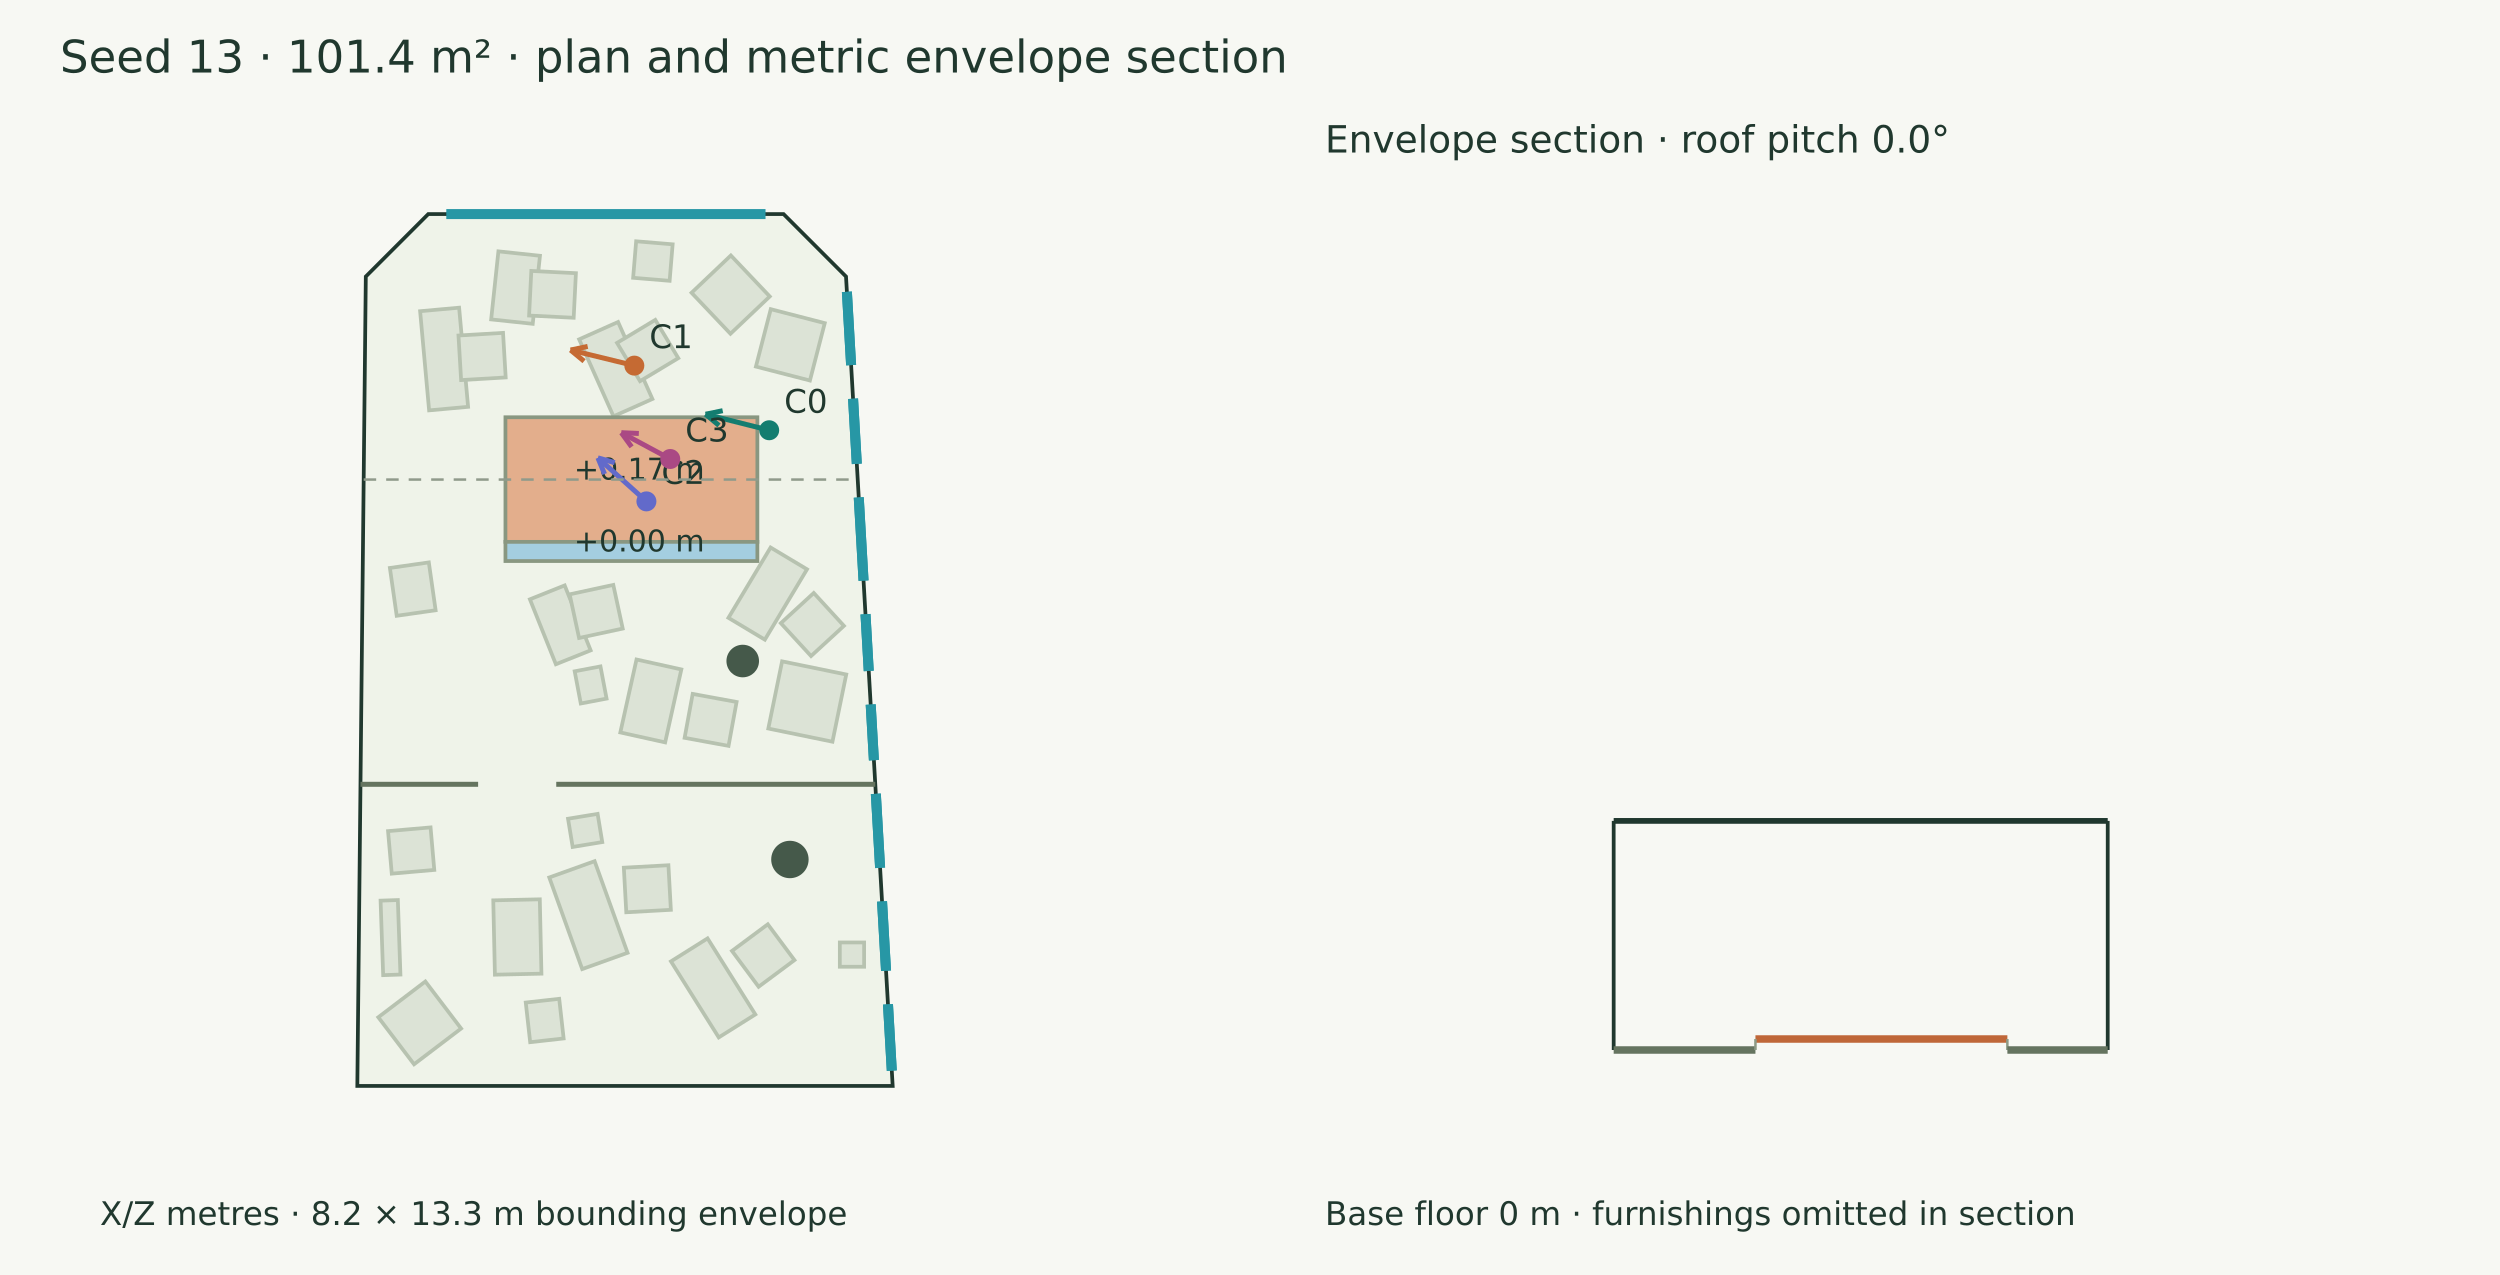
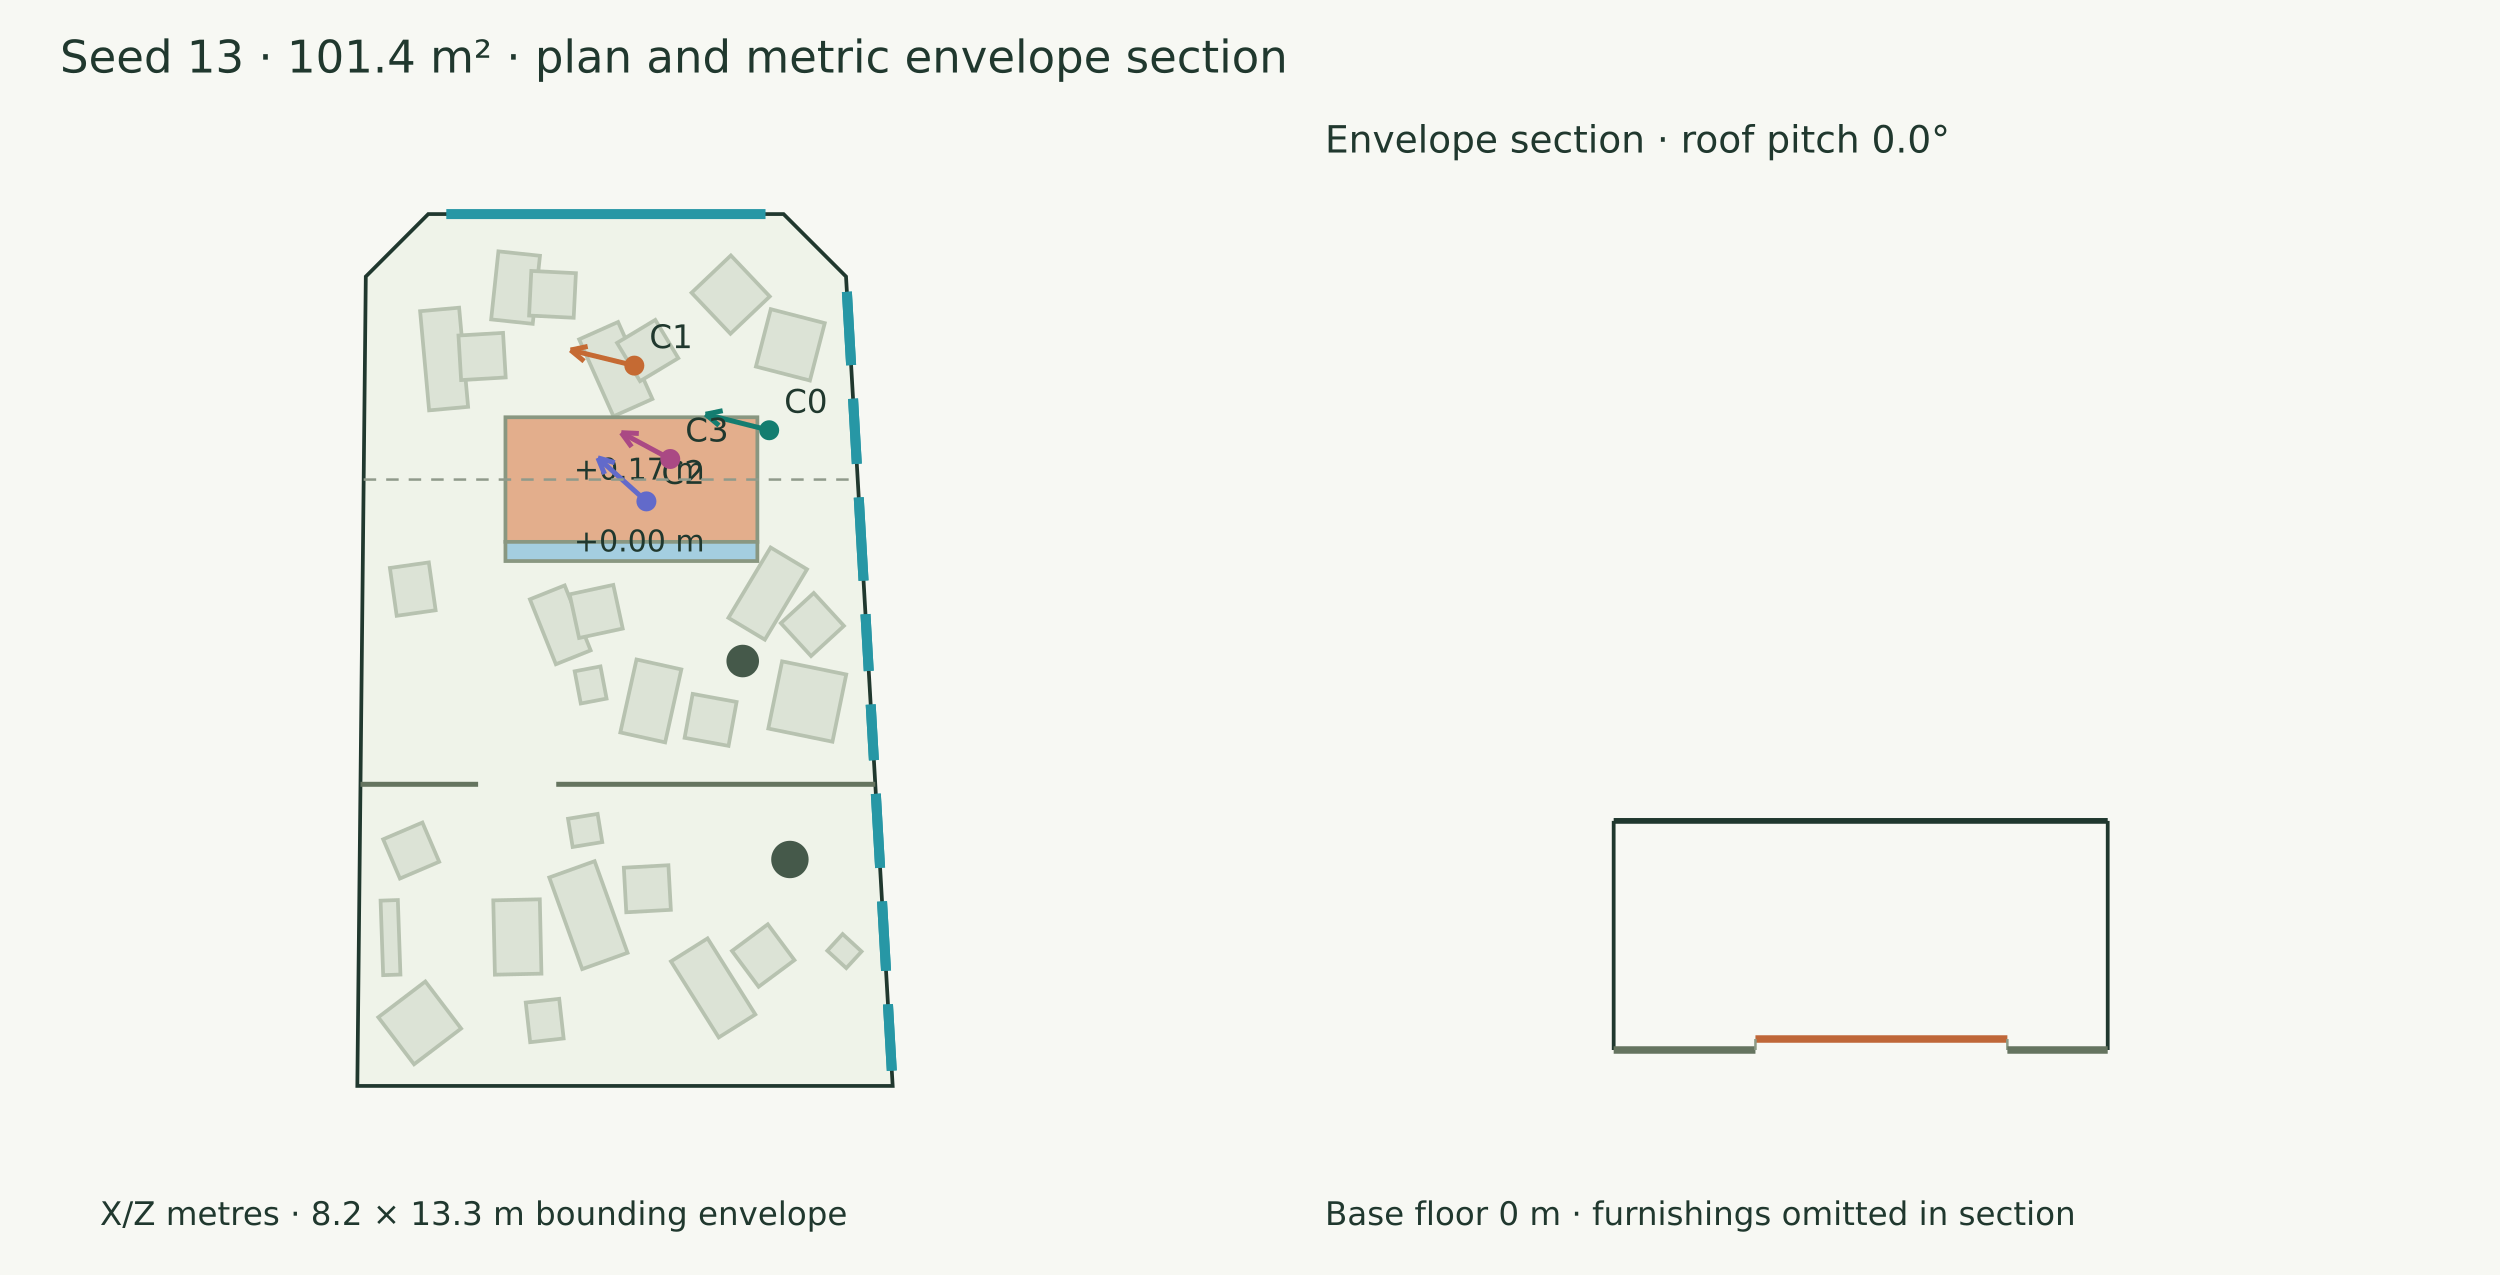
<svg xmlns="http://www.w3.org/2000/svg" width="1000" height="510" viewBox="0 0 1000 510">
  <rect width="100%" height="100%" fill="#f7f8f3" />
  <g font-family="DejaVu Sans" fill="#20382e">
    <text x="24.000" y="29.000" font-size="18">Seed 13 · 101.4 m² · plan and metric envelope section</text>
    <polygon points="171.305,85.632 313.421,85.632 338.405,110.615 357.071,434.368 142.929,434.368 146.321,110.615" fill="#eff3e9" stroke="#20382e" stroke-width="1.5" />
    <polygon points="222.353,265.698 211.966,239.725 225.867,234.165 236.254,260.138" fill="#dce3d6" stroke="#b7c2b0" stroke-width="1.5" />
    <polygon points="231.632,255.192 227.858,237.736 245.314,233.962 249.088,251.418" fill="#dce3d6" stroke="#b7c2b0" stroke-width="1.5" />
    <polygon points="245.393,166.526 231.660,135.732 247.225,128.790 260.958,159.584" fill="#dce3d6" stroke="#b7c2b0" stroke-width="1.5" />
    <polygon points="256.016,152.463 246.810,137.159 262.113,127.953 271.320,143.256" fill="#dce3d6" stroke="#b7c2b0" stroke-width="1.5" />
    <polygon points="196.466,127.763 199.362,100.541 215.987,102.309 213.091,129.531" fill="#dce3d6" stroke="#b7c2b0" stroke-width="1.5" />
    <polygon points="211.633,126.217 212.525,108.380 230.362,109.271 229.470,127.108" fill="#dce3d6" stroke="#b7c2b0" stroke-width="1.5" />
    <polygon points="248.133,292.979 254.606,263.802 272.534,267.779 266.062,296.956" fill="#dce3d6" stroke="#b7c2b0" stroke-width="1.5" />
    <polygon points="273.847,295.130 277.073,277.564 294.638,280.790 291.412,298.356" fill="#dce3d6" stroke="#b7c2b0" stroke-width="1.5" />
    <polygon points="291.372,247.138 308.235,218.997 322.804,227.727 305.941,255.868" fill="#dce3d6" stroke="#b7c2b0" stroke-width="1.5" />
    <polygon points="312.341,249.270 325.495,237.190 337.575,250.344 324.421,262.424" fill="#dce3d6" stroke="#b7c2b0" stroke-width="1.5" />
    <polygon points="171.645,164.145 168.046,124.483 183.642,123.068 187.241,162.730" fill="#dce3d6" stroke="#b7c2b0" stroke-width="1.5" />
    <polygon points="184.447,152.035 183.387,134.207 201.215,133.148 202.275,150.976" fill="#dce3d6" stroke="#b7c2b0" stroke-width="1.5" />
    <polygon points="171.527,224.963 174.252,244.099 158.683,246.316 155.958,227.180" fill="#dce3d6" stroke="#b7c2b0" stroke-width="1.5" />
-     <polygon points="254.461,96.516 269.059,97.727 267.849,112.324 253.251,111.114" fill="#dce3d6" stroke="#b7c2b0" stroke-width="1.5" />
    <polygon points="197.962,389.876 197.308,360.139 215.920,359.729 216.574,389.466" fill="#dce3d6" stroke="#b7c2b0" stroke-width="1.5" />
    <polygon points="287.499,414.969 268.385,384.551 283.018,375.357 302.131,405.774" fill="#dce3d6" stroke="#b7c2b0" stroke-width="1.5" />
    <polygon points="303.448,394.700 292.792,380.368 307.123,369.712 317.780,384.043" fill="#dce3d6" stroke="#b7c2b0" stroke-width="1.5" />
    <polygon points="232.886,387.631 219.711,350.983 237.845,344.465 251.019,381.113" fill="#dce3d6" stroke="#b7c2b0" stroke-width="1.5" />
    <polygon points="250.514,364.910 249.532,347.078 267.365,346.096 268.346,363.929" fill="#dce3d6" stroke="#b7c2b0" stroke-width="1.5" />
    <polygon points="159.137,360.018 160.171,389.823 153.266,390.063 152.232,360.257" fill="#dce3d6" stroke="#b7c2b0" stroke-width="1.5" />
    <polygon points="170.135,392.594 184.441,411.411 165.624,425.716 151.318,406.900" fill="#dce3d6" stroke="#b7c2b0" stroke-width="1.5" />
-     <polygon points="335.929,376.982 345.646,376.982 345.646,386.700 335.929,386.700" fill="#dce3d6" stroke="#b7c2b0" stroke-width="1.5" />
-     <polygon points="172.224,330.961 173.713,347.968 156.707,349.457 155.217,332.451" fill="#dce3d6" stroke="#b7c2b0" stroke-width="1.5" />
+     <polygon points="330.930,380.279 337.046,373.626 344.630,380.597 338.513,387.250" fill="#dce3d6" stroke="#b7c2b0" stroke-width="1.5" />
+     <polygon points="159.969,351.412 153.263,335.713 168.961,329.007 175.668,344.706" fill="#dce3d6" stroke="#b7c2b0" stroke-width="1.5" />
    <polygon points="262.814,207.595 248.280,172.430 257.918,168.447 272.453,203.612" fill="#dce3d6" stroke="#b7c2b0" stroke-width="1.5" />
    <polygon points="229.066,338.777 227.213,327.497 239.049,325.552 240.902,336.833" fill="#dce3d6" stroke="#b7c2b0" stroke-width="1.5" />
    <polygon points="232.313,281.396 229.870,268.525 240.185,266.567 242.628,279.437" fill="#dce3d6" stroke="#b7c2b0" stroke-width="1.5" />
    <polygon points="212.074,416.874 210.300,401.020 223.679,399.522 225.454,415.377" fill="#dce3d6" stroke="#b7c2b0" stroke-width="1.5" />
    <polygon points="307.324,291.419 312.840,264.541 338.497,269.807 332.981,296.685" fill="#dce3d6" stroke="#b7c2b0" stroke-width="1.5" />
    <polygon points="302.366,146.629 308.301,123.673 329.901,129.257 323.967,152.213" fill="#dce3d6" stroke="#b7c2b0" stroke-width="1.5" />
    <polygon points="292.341,102.184 307.907,118.583 292.185,133.507 276.618,117.107" fill="#dce3d6" stroke="#b7c2b0" stroke-width="1.5" />
    <polygon points="202.178,166.905 302.948,166.905 302.948,216.745 202.178,216.745" fill="#e3ae8c" stroke="#899781" stroke-width="1.5" />
    <text x="229.563" y="191.825" font-size="12">+0.17 m</text>
    <polygon points="202.178,216.745 302.948,216.745 302.948,224.414 202.178,224.414" fill="#a4cee0" stroke="#899781" stroke-width="1.5" />
    <text x="229.563" y="220.579" font-size="12">+0.00 m</text>
    <circle cx="297.091" cy="264.413" r="6.515" fill="#45594a" />
    <circle cx="315.963" cy="343.795" r="7.482" fill="#45594a" />
    <path d="M144.193,313.721 L191.245,313.721" stroke="#65745f" stroke-width="2" fill="none" />
    <path d="M222.498,313.721 L350.115,313.721" stroke="#65745f" stroke-width="2" fill="none" />
    <path d="M178.516,85.632 L306.209,85.632" stroke="#2797a5" stroke-width="4" fill="none" />
    <path d="M338.757,116.728 L340.447,146.041" stroke="#2797a5" stroke-width="4" fill="none" />
    <path d="M338.757,116.728 L340.447,146.041" stroke="#2797a5" stroke-width="4" fill="none" />
    <path d="M341.222,159.488 L342.724,185.536" stroke="#2797a5" stroke-width="4" fill="none" />
    <path d="M341.222,159.488 L342.724,185.536" stroke="#2797a5" stroke-width="4" fill="none" />
    <path d="M343.500,198.983 L345.417,232.245" stroke="#2797a5" stroke-width="4" fill="none" />
    <path d="M343.500,198.983 L345.417,232.245" stroke="#2797a5" stroke-width="4" fill="none" />
    <path d="M346.193,245.691 L347.500,268.372" stroke="#2797a5" stroke-width="4" fill="none" />
    <path d="M346.193,245.691 L347.500,268.372" stroke="#2797a5" stroke-width="4" fill="none" />
    <path d="M348.276,281.819 L349.559,304.083" stroke="#2797a5" stroke-width="4" fill="none" />
    <path d="M348.276,281.819 L349.559,304.083" stroke="#2797a5" stroke-width="4" fill="none" />
    <path d="M350.334,317.529 L352.041,347.126" stroke="#2797a5" stroke-width="4" fill="none" />
    <path d="M350.334,317.529 L352.041,347.126" stroke="#2797a5" stroke-width="4" fill="none" />
    <path d="M352.816,360.573 L354.414,388.294" stroke="#2797a5" stroke-width="4" fill="none" />
    <path d="M352.816,360.573 L354.414,388.294" stroke="#2797a5" stroke-width="4" fill="none" />
    <path d="M355.190,401.741 L356.718,428.255" stroke="#2797a5" stroke-width="4" fill="none" />
    <path d="M355.190,401.741 L356.718,428.255" stroke="#2797a5" stroke-width="4" fill="none" />
    <path d="M307.672,172.100 L282.223,165.694" stroke="#147d70" stroke-width="2" fill="none" />
    <path d="M282.223,165.694 L289.078,164.280" stroke="#147d70" stroke-width="2" fill="none" />
    <path d="M282.223,165.694 L287.592,170.185" stroke="#147d70" stroke-width="2" fill="none" />
    <circle cx="307.672" cy="172.1" r="4" fill="#147d70" />
    <text x="313.672" y="165.100" font-size="13">C0</text>
    <path d="M253.731,146.248 L228.222,140.023" stroke="#c56a33" stroke-width="2" fill="none" />
    <path d="M228.222,140.023 L235.068,138.560" stroke="#c56a33" stroke-width="2" fill="none" />
    <path d="M228.222,140.023 L233.624,144.476" stroke="#c56a33" stroke-width="2" fill="none" />
    <circle cx="253.731" cy="146.248" r="4" fill="#c56a33" />
    <text x="259.731" y="139.248" font-size="13">C1</text>
    <path d="M258.565,200.555 L239.168,183.145" stroke="#626aca" stroke-width="2" fill="none" />
    <path d="M239.168,183.145 L245.892,185.089" stroke="#626aca" stroke-width="2" fill="none" />
    <path d="M239.168,183.145 L241.825,189.621" stroke="#626aca" stroke-width="2" fill="none" />
    <circle cx="258.565" cy="200.555" r="4" fill="#626aca" />
    <text x="264.565" y="193.555" font-size="13">C2</text>
    <path d="M268.098,183.600 L248.536,173.081" stroke="#aa4984" stroke-width="2" fill="none" />
    <path d="M248.536,173.081 L255.529,173.384" stroke="#aa4984" stroke-width="2" fill="none" />
    <path d="M248.536,173.081 L252.645,178.747" stroke="#aa4984" stroke-width="2" fill="none" />
    <circle cx="268.098" cy="183.6" r="4" fill="#aa4984" />
    <text x="274.098" y="176.600" font-size="13">C3</text>
    <text x="40.000" y="490.000" font-size="13">X/Z metres · 8.2 × 13.3 m bounding envelope</text>
    <path d="M145.470,191.825 L343.087,191.825" stroke="#909a8b" stroke-width="1" stroke-dasharray="5 4" fill="none" />
    <path d="M645.470,328.360 L843.087,328.360" stroke="#20382e" stroke-width="2.3" fill="none" />
    <path d="M645.470,420.000 L645.470,328.360" stroke="#20382e" stroke-width="1.5" fill="none" />
    <path d="M843.087,420.000 L843.087,328.360" stroke="#20382e" stroke-width="1.5" fill="none" />
    <path d="M645.470,420.000 L702.178,420.000" stroke="#65745f" stroke-width="3" fill="none" />
    <path d="M645.470,420.000 L645.470,420.000" stroke="#8d9a85" stroke-width="1" fill="none" />
    <path d="M702.178,420.000 L702.178,420.000" stroke="#8d9a85" stroke-width="1" fill="none" />
    <path d="M702.178,415.604 L802.948,415.604" stroke="#bf6738" stroke-width="3" fill="none" />
    <path d="M702.178,420.000 L702.178,415.604" stroke="#8d9a85" stroke-width="1" fill="none" />
    <path d="M802.948,420.000 L802.948,415.604" stroke="#8d9a85" stroke-width="1" fill="none" />
    <path d="M802.948,420.000 L843.087,420.000" stroke="#65745f" stroke-width="3" fill="none" />
    <path d="M802.948,420.000 L802.948,420.000" stroke="#8d9a85" stroke-width="1" fill="none" />
    <path d="M843.087,420.000 L843.087,420.000" stroke="#8d9a85" stroke-width="1" fill="none" />
    <text x="530.000" y="61.000" font-size="15">Envelope section · roof pitch 0.0°</text>
    <text x="530.000" y="490.000" font-size="13">Base floor 0 m · furnishings omitted in section</text>
  </g>
</svg>
